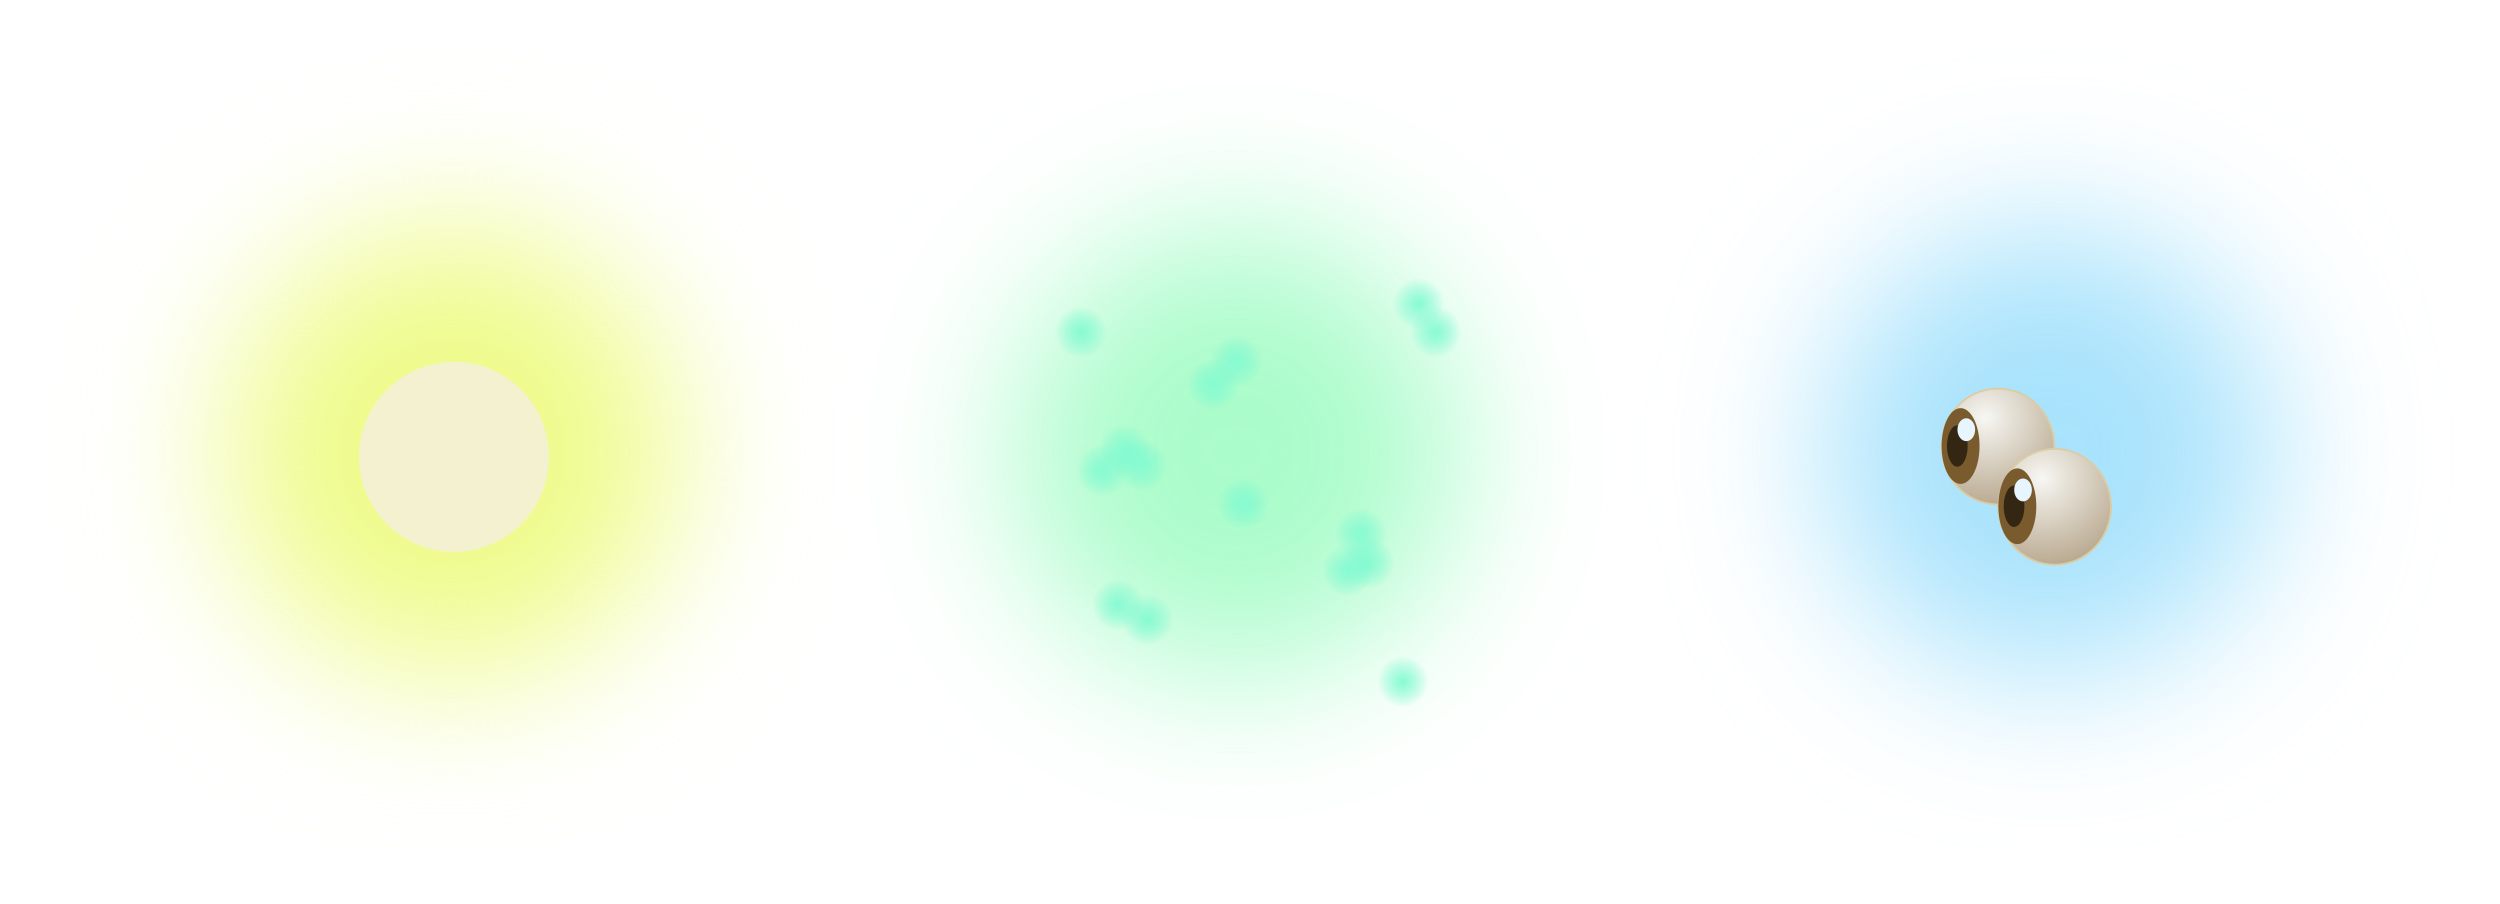
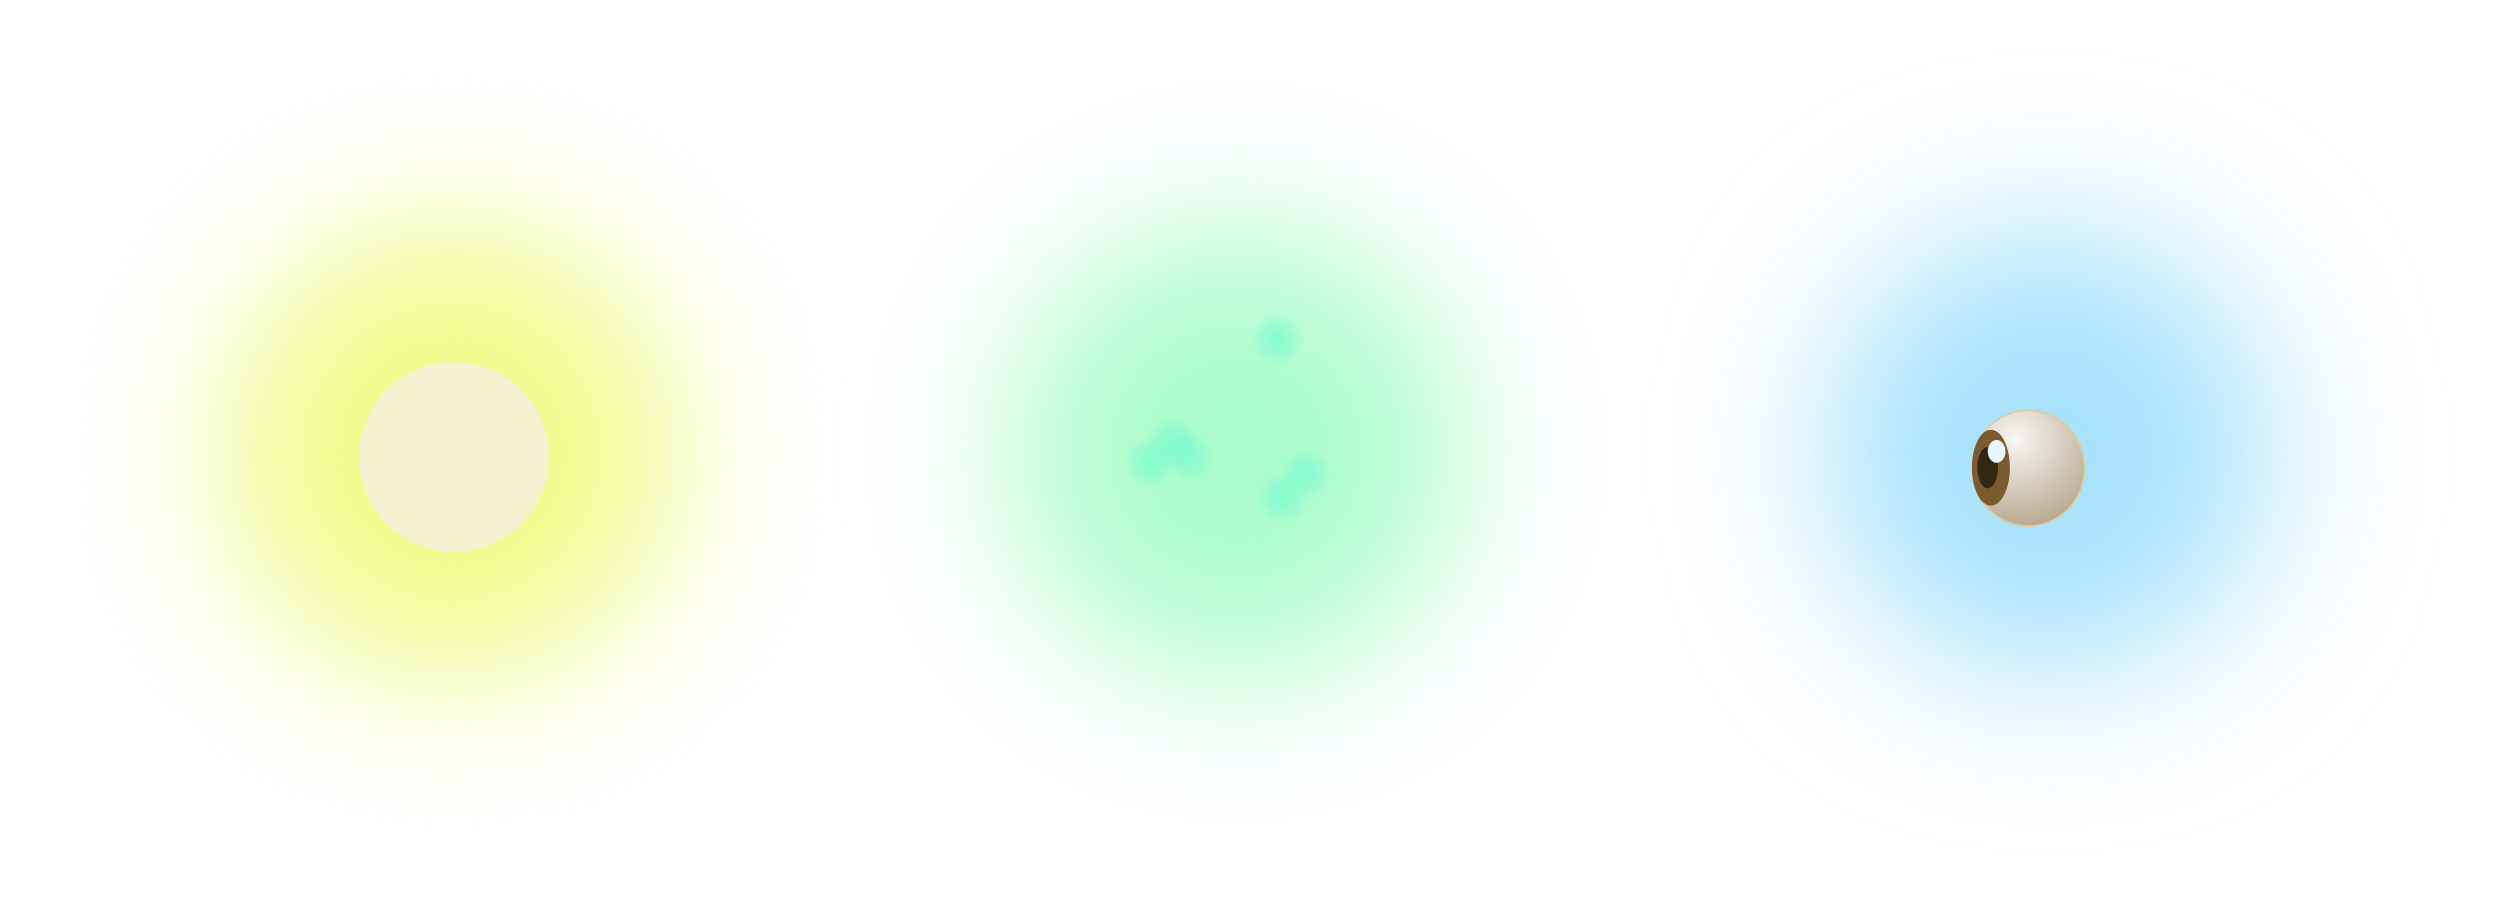
<svg xmlns="http://www.w3.org/2000/svg" xmlns:xlink="http://www.w3.org/1999/xlink" width="56.878mm" height="20.551mm" viewBox="0 0 56.878 20.551" version="1.1" id="svg1919">
  <defs id="defs1916">
    <linearGradient id="linearGradient6531">
      <stop style="stop-color:#f7f7f3;stop-opacity:1" offset="0" id="stop6527" />
      <stop style="stop-color:#b09d81;stop-opacity:1" offset="1" id="stop6529" />
    </linearGradient>
    <linearGradient id="linearGradient6184">
      <stop style="stop-color:#88fbd2;stop-opacity:1" offset="0" id="stop6180" />
      <stop style="stop-color:#6ef8ce;stop-opacity:0;" offset="1" id="stop6182" />
    </linearGradient>
    <linearGradient id="linearGradient11644">
      <stop style="stop-color:#ffffff;stop-opacity:1" offset="0" id="stop11640" />
      <stop style="stop-color:#d5cbbc;stop-opacity:1" offset="1" id="stop11642" />
    </linearGradient>
    <linearGradient id="linearGradient8971">
      <stop style="stop-color:#35813b;stop-opacity:1" offset="0" id="stop8967" />
      <stop style="stop-color:#1b441b;stop-opacity:1" offset="1" id="stop8969" />
    </linearGradient>
    <marker style="overflow:visible" id="Arrow1Mend" refX="0" refY="0" orient="auto">
      <path transform="matrix(-0.4,0,0,-0.4,-4,0)" style="fill:context-stroke;fill-rule:evenodd;stroke:context-stroke;stroke-width:1pt" d="M 0,0 5,-5 -12.5,0 5,5 Z" id="path6926" />
    </marker>
    <linearGradient id="linearGradient6579">
      <stop style="stop-color:#6ecaf8;stop-opacity:1;" offset="0" id="stop6575" />
      <stop style="stop-color:#6ecaf8;stop-opacity:0;" offset="1" id="stop6577" />
    </linearGradient>
    <filter style="color-interpolation-filters:sRGB" id="filter6571" x="-0.404" y="-0.404" width="1.809" height="1.809">
      <feGaussianBlur stdDeviation="1.728" id="feGaussianBlur6573" />
    </filter>
    <linearGradient xlink:href="#linearGradient6579" id="linearGradient6581" x1="93.383" y1="100.019" x2="93.383" y2="63.141" gradientUnits="userSpaceOnUse" />
    <radialGradient xlink:href="#linearGradient6579" id="radialGradient8110" cx="105.24" cy="79.818" fx="105.24" fy="79.818" r="0.976" gradientUnits="userSpaceOnUse" gradientTransform="matrix(0.6030273,0,0,0.6030273,38.56063,28.7973)" />
    <radialGradient xlink:href="#linearGradient6579" id="radialGradient8213" gradientUnits="userSpaceOnUse" gradientTransform="matrix(0.6030273,0,0,0.6030273,38.05608,29.25981)" cx="105.24" cy="79.818" fx="105.24" fy="79.818" r="0.976" />
    <radialGradient xlink:href="#linearGradient6579" id="radialGradient8217" gradientUnits="userSpaceOnUse" gradientTransform="matrix(0.6030273,0,0,0.6030273,38.93904,29.13367)" cx="105.24" cy="79.818" fx="105.24" fy="79.818" r="0.976" />
    <radialGradient xlink:href="#linearGradient6579" id="radialGradient8225" gradientUnits="userSpaceOnUse" gradientTransform="matrix(0.6030273,0,0,0.6030273,41.26883,30.01663)" cx="105.24" cy="79.818" fx="105.24" fy="79.818" r="0.976" />
    <linearGradient xlink:href="#linearGradient8971" id="linearGradient8946" gradientUnits="userSpaceOnUse" x1="93.383" y1="100.019" x2="93.383" y2="63.141" gradientTransform="matrix(1,0,0,0.1157899,0,-121.0366)" />
    <filter style="color-interpolation-filters:sRGB" id="filter10713" x="-0.749" y="-0.23" width="2.498" height="1.46">
      <feGaussianBlur stdDeviation="0.674" id="feGaussianBlur10715" />
    </filter>
    <radialGradient xlink:href="#linearGradient6579" id="radialGradient11516" gradientUnits="userSpaceOnUse" gradientTransform="matrix(0.6030273,0,0,0.6030273,40.57859,27.30498)" cx="105.24" cy="79.818" fx="105.24" fy="79.818" r="0.976" />
    <radialGradient xlink:href="#linearGradient6579" id="radialGradient11520" gradientUnits="userSpaceOnUse" gradientTransform="matrix(0.6030273,0,0,0.6030273,41.10776,26.77581)" cx="105.24" cy="79.818" fx="105.24" fy="79.818" r="0.976" />
    <radialGradient xlink:href="#linearGradient11644" id="radialGradient11648" cx="107.048" cy="-101.914" fx="107.048" fy="-101.914" r="3.029" gradientTransform="matrix(1.425518,-0.5377639,0.7487234,1.984734,30.75449,157.9487)" gradientUnits="userSpaceOnUse" />
    <linearGradient xlink:href="#linearGradient6579" id="linearGradient13010" gradientUnits="userSpaceOnUse" x1="93.383" y1="100.019" x2="93.383" y2="63.141" gradientTransform="translate(0,64.4256)" />
-     <radialGradient xlink:href="#linearGradient6184" id="radialGradient13384" gradientUnits="userSpaceOnUse" gradientTransform="matrix(0.6030273,0,0,0.6030273,-29.76019,46.44462)" cx="105.24" cy="79.818" fx="105.24" fy="79.818" r="0.976" />
-     <radialGradient xlink:href="#linearGradient6184" id="radialGradient13386" gradientUnits="userSpaceOnUse" gradientTransform="matrix(0.6030273,0,0,0.6030273,-30.28936,46.97379)" cx="105.24" cy="79.818" fx="105.24" fy="79.818" r="0.976" />
+     <radialGradient xlink:href="#linearGradient6184" id="radialGradient13384" gradientUnits="userSpaceOnUse" gradientTransform="matrix(0.6030273,0,0,0.6030273,-42.2831,22.18765)" cx="105.24" cy="79.818" fx="105.24" fy="79.818" r="0.976" />
+     <radialGradient xlink:href="#linearGradient6184" id="radialGradient13386" gradientUnits="userSpaceOnUse" gradientTransform="matrix(0.6030273,0,0,0.6030273,-42.81226,22.71682)" cx="105.24" cy="79.818" fx="105.24" fy="79.818" r="0.976" />
    <radialGradient xlink:href="#linearGradient6531" id="radialGradient13388" gradientUnits="userSpaceOnUse" gradientTransform="matrix(1.474861,-0.2285547,0.2461109,1.407734,-81.54775,71.25076)" cx="106.882" cy="-101.166" fx="106.882" fy="-101.166" r="3.029" />
-     <radialGradient xlink:href="#linearGradient6184" id="radialGradient13392" gradientUnits="userSpaceOnUse" gradientTransform="matrix(0.6030273,0,0,0.6030273,-29.59912,49.68544)" cx="105.24" cy="79.818" fx="105.24" fy="79.818" r="0.976" />
-     <radialGradient xlink:href="#linearGradient6184" id="radialGradient13394" gradientUnits="userSpaceOnUse" gradientTransform="matrix(0.6030273,0,0,0.6030273,-31.92891,48.80248)" cx="105.24" cy="79.818" fx="105.24" fy="79.818" r="0.976" />
-     <radialGradient xlink:href="#linearGradient6184" id="radialGradient13396" gradientUnits="userSpaceOnUse" gradientTransform="matrix(0.6030273,0,0,0.6030273,-32.81187,48.92862)" cx="105.24" cy="79.818" fx="105.24" fy="79.818" r="0.976" />
-     <radialGradient xlink:href="#linearGradient6184" id="radialGradient13398" gradientUnits="userSpaceOnUse" gradientTransform="matrix(0.6030273,0,0,0.6030273,-32.30732,48.46611)" cx="105.24" cy="79.818" fx="105.24" fy="79.818" r="0.976" />
-     <radialGradient xlink:href="#linearGradient6184" id="radialGradient1633" gradientUnits="userSpaceOnUse" gradientTransform="matrix(0.6030273,0,0,0.6030273,7.805247,-126.2409)" cx="105.24" cy="79.818" fx="105.24" fy="79.818" r="0.976" />
-     <radialGradient xlink:href="#linearGradient6184" id="radialGradient1635" gradientUnits="userSpaceOnUse" gradientTransform="matrix(0.6030273,0,0,0.6030273,6.922284,-126.1148)" cx="105.24" cy="79.818" fx="105.24" fy="79.818" r="0.976" />
-     <radialGradient xlink:href="#linearGradient6184" id="radialGradient1637" gradientUnits="userSpaceOnUse" gradientTransform="matrix(0.6030273,0,0,0.6030273,7.426834,-126.5773)" cx="105.24" cy="79.818" fx="105.24" fy="79.818" r="0.976" />
-     <radialGradient xlink:href="#linearGradient6184" id="radialGradient1643" gradientUnits="userSpaceOnUse" gradientTransform="matrix(0.6030273,0,0,0.6030273,-144.8067,11.14647)" cx="105.24" cy="79.818" fx="105.24" fy="79.818" r="0.976" />
-     <radialGradient xlink:href="#linearGradient6184" id="radialGradient1645" gradientUnits="userSpaceOnUse" gradientTransform="matrix(0.6030273,0,0,0.6030273,-145.3359,11.67563)" cx="105.24" cy="79.818" fx="105.24" fy="79.818" r="0.976" />
-     <radialGradient xlink:href="#linearGradient6184" id="radialGradient1653" gradientUnits="userSpaceOnUse" gradientTransform="matrix(0.6030273,0,0,0.6030273,-25.97343,53.72947)" cx="105.24" cy="79.818" fx="105.24" fy="79.818" r="0.976" />
-     <radialGradient xlink:href="#linearGradient6184" id="radialGradient1659" gradientUnits="userSpaceOnUse" gradientTransform="matrix(0.6030273,0,0,0.6030273,41.86054,-47.21664)" cx="105.24" cy="79.818" fx="105.24" fy="79.818" r="0.976" />
-     <radialGradient xlink:href="#linearGradient6184" id="radialGradient1661" gradientUnits="userSpaceOnUse" gradientTransform="matrix(0.6030273,0,0,0.6030273,41.33138,-46.68747)" cx="105.24" cy="79.818" fx="105.24" fy="79.818" r="0.976" />
-     <radialGradient xlink:href="#linearGradient6184" id="radialGradient6186" cx="30.168" cy="93.913" fx="30.168" fy="93.913" r="0.589" gradientUnits="userSpaceOnUse" />
+     <radialGradient xlink:href="#linearGradient6184" id="radialGradient13392" gradientUnits="userSpaceOnUse" gradientTransform="matrix(0.6030273,0,0,0.6030273,-42.12203,25.42847)" cx="105.24" cy="79.818" fx="105.24" fy="79.818" r="0.976" />
+     <radialGradient xlink:href="#linearGradient6184" id="radialGradient13394" gradientUnits="userSpaceOnUse" gradientTransform="matrix(0.6030273,0,0,0.6030273,-44.45182,24.5455)" cx="105.24" cy="79.818" fx="105.24" fy="79.818" r="0.976" />
+     <radialGradient xlink:href="#linearGradient6184" id="radialGradient13396" gradientUnits="userSpaceOnUse" gradientTransform="matrix(0.6030273,0,0,0.6030273,-45.33478,24.67164)" cx="105.24" cy="79.818" fx="105.24" fy="79.818" r="0.976" />
+     <radialGradient xlink:href="#linearGradient6184" id="radialGradient13398" gradientUnits="userSpaceOnUse" gradientTransform="matrix(0.6030273,0,0,0.6030273,-44.83023,24.20914)" cx="105.24" cy="79.818" fx="105.24" fy="79.818" r="0.976" />
+     <radialGradient xlink:href="#linearGradient6184" id="radialGradient1633" gradientUnits="userSpaceOnUse" gradientTransform="matrix(0.6030273,0,0,0.6030273,-7.896497,-103.9098)" cx="105.24" cy="79.818" fx="105.24" fy="79.818" r="0.976" />
+     <radialGradient xlink:href="#linearGradient6184" id="radialGradient1635" gradientUnits="userSpaceOnUse" gradientTransform="matrix(0.6030273,0,0,0.6030273,-8.77946,-103.7836)" cx="105.24" cy="79.818" fx="105.24" fy="79.818" r="0.976" />
+     <radialGradient xlink:href="#linearGradient6184" id="radialGradient1637" gradientUnits="userSpaceOnUse" gradientTransform="matrix(0.6030273,0,0,0.6030273,-8.27491,-104.2461)" cx="105.24" cy="79.818" fx="105.24" fy="79.818" r="0.976" />
+     <radialGradient xlink:href="#linearGradient6184" id="radialGradient1643" gradientUnits="userSpaceOnUse" gradientTransform="matrix(0.6030273,0,0,0.6030273,-124.2983,-6.871051)" cx="105.24" cy="79.818" fx="105.24" fy="79.818" r="0.976" />
+     <radialGradient xlink:href="#linearGradient6184" id="radialGradient1645" gradientUnits="userSpaceOnUse" gradientTransform="matrix(0.6030273,0,0,0.6030273,-124.8275,-6.341884)" cx="105.24" cy="79.818" fx="105.24" fy="79.818" r="0.976" />
+     <radialGradient xlink:href="#linearGradient6184" id="radialGradient1653" gradientUnits="userSpaceOnUse" gradientTransform="matrix(0.6030273,0,0,0.6030273,-38.49634,29.4725)" cx="105.24" cy="79.818" fx="105.24" fy="79.818" r="0.976" />
+     <radialGradient xlink:href="#linearGradient6184" id="radialGradient1659" gradientUnits="userSpaceOnUse" gradientTransform="matrix(0.6030273,0,0,0.6030273,14.92084,-42.80342)" cx="105.24" cy="79.818" fx="105.24" fy="79.818" r="0.976" />
+     <radialGradient xlink:href="#linearGradient6184" id="radialGradient1661" gradientUnits="userSpaceOnUse" gradientTransform="matrix(0.6030273,0,0,0.6030273,14.39167,-42.27425)" cx="105.24" cy="79.818" fx="105.24" fy="79.818" r="0.976" />
+     <radialGradient xlink:href="#linearGradient6184" id="radialGradient6186" cx="30.168" cy="93.913" fx="30.168" fy="93.913" r="0.589" gradientUnits="userSpaceOnUse" gradientTransform="translate(-12.52291,-24.25697)" />
    <radialGradient xlink:href="#linearGradient6531" id="radialGradient6872" gradientUnits="userSpaceOnUse" gradientTransform="matrix(1.474861,-0.2285547,0.2461109,1.407734,-81.54775,71.25076)" cx="106.882" cy="-101.166" fx="106.882" fy="-101.166" r="3.029" />
-     <radialGradient xlink:href="#linearGradient6531" id="radialGradient6884" gradientUnits="userSpaceOnUse" gradientTransform="matrix(1.474861,-0.2285547,0.2461109,1.407734,-81.54775,71.25076)" cx="106.882" cy="-101.166" fx="106.882" fy="-101.166" r="3.029" />
+     <radialGradient xlink:href="#linearGradient6184" id="radialGradient7773" gradientUnits="userSpaceOnUse" gradientTransform="matrix(0.6030273,0,0,0.6030273,-42.81226,22.71682)" cx="105.24" cy="79.818" fx="105.24" fy="79.818" r="0.976" />
+     <radialGradient xlink:href="#linearGradient6184" id="radialGradient7775" gradientUnits="userSpaceOnUse" gradientTransform="matrix(0.6030273,0,0,0.6030273,-42.2831,22.18765)" cx="105.24" cy="79.818" fx="105.24" fy="79.818" r="0.976" />
+     <radialGradient xlink:href="#linearGradient6184" id="radialGradient7779" gradientUnits="userSpaceOnUse" gradientTransform="matrix(0.6030273,0,0,0.6030273,-28.833,45.93963)" cx="105.24" cy="79.818" fx="105.24" fy="79.818" r="0.976" />
  </defs>
  <g id="layer1" transform="translate(-5.571202,-86.3522)">
    <circle style="opacity:0.734;mix-blend-mode:normal;fill:#88d8fb;fill-opacity:1;stroke:none;stroke-width:0.5;filter:url(#filter6571)" id="circle3615" cx="52.173" cy="96.628" r="5.127" />
    <circle style="opacity:0.705;mix-blend-mode:normal;fill:#88fbb5;fill-opacity:1;stroke:none;stroke-width:0.5;filter:url(#filter6571)" id="circle2165" cx="33.696" cy="96.628" r="5.127" />
    <rect style="opacity:0.499;fill:url(#linearGradient6581);fill-opacity:1;stroke:none;stroke-width:0.558;stroke-opacity:1" id="rect3906" width="33.92" height="52.202" x="77.212" y="61.691" />
    <circle style="fill:#e8dec4;fill-opacity:1;stroke:#dbcca3;stroke-width:0.5;stroke-opacity:1" id="circle4144" cx="137.653" cy="98.211" r="15.382" />
    <path style="fill:#fcfaf7;fill-opacity:1;stroke:#dbcca3;stroke-width:0.5;stroke-opacity:1" id="circle4437" d="m 123.905,105.111 a 15.382,15.382 0 0 1 0.477,-14.677 l 13.272,7.777 z" />
    <ellipse style="fill:#795b2e;fill-opacity:1;stroke:none;stroke-width:1.036;stroke-opacity:1" id="path5293" cx="124.914" cy="97.916" rx="2.65" ry="5.966" />
    <ellipse style="fill:#332613;fill-opacity:1;stroke:none;stroke-width:0.565;stroke-opacity:1" id="ellipse5411" cx="124.457" cy="97.916" rx="1.445" ry="3.254" />
    <ellipse style="fill:#e7f6fe;fill-opacity:1;stroke:none;stroke-width:0.389;stroke-opacity:1" id="ellipse7188" cx="125.712" cy="95.348" rx="1.236" ry="1.802" />
    <circle style="mix-blend-mode:normal;fill:#fcd9ae;fill-opacity:1;stroke:none;stroke-width:0.5;filter:url(#filter6571)" id="path6357" cx="83.726" cy="77.663" r="5.127" />
    <g id="path6783">
      <path style="color:#000000;fill:#59a1c9;-inkscape-stroke:none" d="m 89.455,78.312 v 0.234 h 8.867 V 78.312 Z" id="path10902" />
      <g id="g10890">
        <g id="path10892">
          <path style="color:#000000;fill:#59a1c9;fill-rule:evenodd;stroke-width:0.094pt;-inkscape-stroke:none" d="m 97.387,78.429 -0.468,0.468 1.638,-0.468 -1.638,-0.468 z" id="path10896" />
          <path style="color:#000000;fill:#59a1c9;fill-rule:evenodd;-inkscape-stroke:none" d="m 96.705,77.834 0.596,0.596 -0.596,0.594 2.08,-0.594 z m 0.43,0.254 1.195,0.342 -1.195,0.34 0.342,-0.34 -0.045,-0.045 z" id="path10898" />
        </g>
      </g>
    </g>
    <g id="path7265">
      <path style="color:#000000;fill:#59c96d;-inkscape-stroke:none" d="m 89.455,77.072 v 0.234 h 9.766 v -0.234 z" id="path10920" />
      <g id="g10908">
        <g id="path10910">
          <path style="color:#000000;fill:#59c96d;fill-rule:evenodd;stroke-width:0.094pt;-inkscape-stroke:none" d="m 98.284,77.19 -0.468,0.468 1.638,-0.468 -1.638,-0.468 z" id="path10914" />
          <path style="color:#000000;fill:#59c96d;fill-rule:evenodd;-inkscape-stroke:none" d="m 97.602,76.596 0.594,0.594 -0.594,0.594 2.08,-0.594 z m 0.43,0.252 1.195,0.342 -1.195,0.342 0.342,-0.342 -0.045,-0.045 z" id="path10916" />
        </g>
      </g>
    </g>
    <g id="path7267">
      <path style="color:#000000;fill:#c96259;-inkscape-stroke:none" d="m 89.455,75.816 v 0.232 h 7.293 v -0.232 z" id="path10938" />
      <g id="g10926">
        <g id="path10928">
          <path style="color:#000000;fill:#c96259;fill-rule:evenodd;stroke-width:0.094pt;-inkscape-stroke:none" d="m 95.812,75.933 -0.468,0.468 1.638,-0.468 -1.638,-0.468 z" id="path10932" />
          <path style="color:#000000;fill:#c96259;fill-rule:evenodd;-inkscape-stroke:none" d="m 95.131,75.338 0.594,0.596 -0.594,0.594 2.078,-0.594 z m 0.428,0.254 1.197,0.342 -1.195,0.34 0.34,-0.34 -0.045,-0.045 z" id="path10934" />
        </g>
      </g>
    </g>
    <g id="path7542">
      <path style="color:#000000;fill:#b859c9;-inkscape-stroke:none" d="m 89.455,79.561 v 0.234 h 6.377 v -0.234 z" id="path10956" />
      <g id="g10944">
        <g id="path10946">
          <path style="color:#000000;fill:#b859c9;fill-rule:evenodd;stroke-width:0.094pt;-inkscape-stroke:none" d="m 94.896,79.677 -0.468,0.468 1.638,-0.468 -1.638,-0.468 z" id="path10950" />
          <path style="color:#000000;fill:#b859c9;fill-rule:evenodd;-inkscape-stroke:none" d="m 94.215,79.084 0.594,0.594 -0.594,0.594 2.078,-0.594 z m 0.43,0.252 1.195,0.34 -1.195,0.342 0.34,-0.34 -0.043,-0.045 z" id="path10952" />
        </g>
      </g>
    </g>
    <circle style="fill:url(#radialGradient8110);fill-opacity:1;stroke:none;stroke-width:0.16;stroke-miterlimit:4;stroke-dasharray:none;stroke-opacity:1" id="path7996" cx="102.023" cy="76.93" r="0.589" />
    <circle style="fill:url(#radialGradient8213);fill-opacity:1;stroke:none;stroke-width:0.16;stroke-miterlimit:4;stroke-dasharray:none;stroke-opacity:1" id="circle8211" cx="101.518" cy="77.392" r="0.589" />
    <circle style="fill:url(#radialGradient8217);fill-opacity:1;stroke:none;stroke-width:0.16;stroke-miterlimit:4;stroke-dasharray:none;stroke-opacity:1" id="circle8215" cx="102.401" cy="77.266" r="0.589" />
    <circle style="fill:url(#radialGradient8225);fill-opacity:1;stroke:none;stroke-width:0.16;stroke-miterlimit:4;stroke-dasharray:none;stroke-opacity:1" id="circle8223" cx="104.731" cy="78.149" r="0.589" />
    <circle style="opacity:1;fill:#f4f1d0;fill-opacity:1;stroke:none;stroke-width:0.265;stroke-miterlimit:4;stroke-dasharray:none;stroke-opacity:1" id="path8259" cx="83.781" cy="77.783" r="2.161" />
    <g id="g8762" transform="rotate(90,97.59217,87.7693)">
      <g id="path8750">
        <path style="color:#000000;fill:#59a1c9;-inkscape-stroke:none" d="M 90.123,83.078 V 83.312 h 8.326 v -0.234 z" id="path10974" />
        <g id="g10962">
          <g id="path10964">
            <path style="color:#000000;fill:#59a1c9;fill-rule:evenodd;stroke-width:0.094pt;-inkscape-stroke:none" d="m 97.514,83.195 -0.468,0.468 1.638,-0.468 -1.638,-0.468 z" id="path10968" />
            <path style="color:#000000;fill:#59a1c9;fill-rule:evenodd;-inkscape-stroke:none" d="m 96.832,82.602 0.592,0.594 -0.592,0.594 2.078,-0.594 z m 0.428,0.252 1.195,0.342 -1.195,0.342 0.342,-0.342 -0.043,-0.045 z" id="path10970" />
          </g>
        </g>
      </g>
      <g id="path8752">
        <path style="color:#000000;fill:#59c96d;-inkscape-stroke:none" d="m 90.123,81.838 v 0.234 h 5.18 v -0.234 z" id="path10992" />
        <g id="g10980">
          <g id="path10982">
            <path style="color:#000000;fill:#59c96d;fill-rule:evenodd;stroke-width:0.094pt;-inkscape-stroke:none" d="m 94.368,81.956 -0.468,0.468 1.638,-0.468 -1.638,-0.468 z" id="path10986" />
            <path style="color:#000000;fill:#59c96d;fill-rule:evenodd;-inkscape-stroke:none" d="m 93.686,81.361 0.594,0.594 -0.594,0.594 2.078,-0.594 z m 0.428,0.252 1.197,0.342 -1.197,0.342 0.342,-0.342 -0.043,-0.043 z" id="path10988" />
          </g>
        </g>
      </g>
      <g id="path8754">
        <path style="color:#000000;fill:#c96259;-inkscape-stroke:none" d="m 90.123,80.582 v 0.234 h 3.893 v -0.234 z" id="path11010" />
        <g id="g10998">
          <g id="path11000">
            <path style="color:#000000;fill:#c96259;fill-rule:evenodd;stroke-width:0.094pt;-inkscape-stroke:none" d="m 93.079,80.699 -0.468,0.468 1.638,-0.468 -1.638,-0.468 z" id="path11004" />
            <path style="color:#000000;fill:#c96259;fill-rule:evenodd;-inkscape-stroke:none" d="m 92.396,80.105 0.594,0.594 -0.594,0.594 2.08,-0.594 z m 0.428,0.252 1.197,0.342 -1.197,0.342 0.344,-0.342 -0.045,-0.045 z" id="path11006" />
          </g>
        </g>
      </g>
      <g id="path8756">
        <path style="color:#000000;fill:#b859c9;-inkscape-stroke:none" d="m 90.123,84.326 v 0.234 h 10.125 v -0.234 z" id="path11028" />
        <g id="g11016">
          <g id="path11018">
            <path style="color:#000000;fill:#b859c9;fill-rule:evenodd;stroke-width:0.094pt;-inkscape-stroke:none" d="m 99.312,84.443 -0.468,0.468 1.638,-0.468 -1.638,-0.468 z" id="path11022" />
            <path style="color:#000000;fill:#b859c9;fill-rule:evenodd;-inkscape-stroke:none" d="m 98.629,83.85 0.594,0.594 -0.594,0.594 2.08,-0.594 z m 0.43,0.252 1.195,0.342 -1.195,0.342 0.342,-0.342 -0.045,-0.045 z" id="path11024" />
          </g>
        </g>
      </g>
    </g>
    <rect style="fill:url(#linearGradient8946);fill-opacity:1;stroke:none;stroke-width:0.19;stroke-opacity:1" id="rect8944" width="33.92" height="6.044" x="77.212" y="-113.893" transform="scale(1,-1)" />
    <g id="g9482" transform="matrix(0,-1,-1,0,201.0084,192.2231)">
      <g id="path9470">
        <path style="color:#000000;fill:#59a1c9;-inkscape-stroke:none" d="m 88.676,99.172 v 0.234 h 8.867 v -0.234 z" id="path11046" />
        <g id="g11034">
          <g id="path11036">
            <path style="color:#000000;fill:#59a1c9;fill-rule:evenodd;stroke-width:0.094pt;-inkscape-stroke:none" d="m 96.608,99.289 -0.468,0.468 1.638,-0.468 -1.638,-0.468 z" id="path11040" />
            <path style="color:#000000;fill:#59a1c9;fill-rule:evenodd;-inkscape-stroke:none" d="m 95.926,98.695 0.594,0.594 -0.594,0.594 2.078,-0.594 z m 0.428,0.252 1.195,0.342 -1.195,0.342 0.342,-0.342 -0.043,-0.045 z" id="path11042" />
          </g>
        </g>
      </g>
      <g id="path9472">
        <path style="color:#000000;fill:#59c96d;-inkscape-stroke:none" d="m 88.676,97.934 v 0.232 h 9.766 v -0.232 z" id="path11064" />
        <g id="g11052">
          <g id="path11054">
            <path style="color:#000000;fill:#59c96d;fill-rule:evenodd;stroke-width:0.094pt;-inkscape-stroke:none" d="m 97.505,98.05 -0.468,0.468 1.638,-0.468 -1.638,-0.468 z" id="path11058" />
            <path style="color:#000000;fill:#59c96d;fill-rule:evenodd;-inkscape-stroke:none" d="m 96.822,97.455 0.596,0.596 -0.596,0.594 2.08,-0.596 z m 0.43,0.254 1.197,0.342 -1.197,0.34 0.342,-0.342 -0.045,-0.043 z" id="path11060" />
          </g>
        </g>
      </g>
      <g id="path9474">
        <path style="color:#000000;fill:#c96259;-inkscape-stroke:none" d="m 88.676,96.676 v 0.234 h 7.293 v -0.234 z" id="path11082" />
        <g id="g11070">
          <g id="path11072">
            <path style="color:#000000;fill:#c96259;fill-rule:evenodd;stroke-width:0.094pt;-inkscape-stroke:none" d="m 95.033,96.793 -0.468,0.468 1.638,-0.468 -1.638,-0.468 z" id="path11076" />
            <path style="color:#000000;fill:#c96259;fill-rule:evenodd;-inkscape-stroke:none" d="m 94.352,96.199 0.592,0.594 -0.592,0.594 2.078,-0.594 z m 0.428,0.252 1.195,0.342 -1.195,0.342 0.342,-0.342 -0.045,-0.045 z" id="path11078" />
          </g>
        </g>
      </g>
      <g id="path9476">
        <path style="color:#000000;fill:#b859c9;-inkscape-stroke:none" d="m 88.676,100.42 v 0.234 h 6.377 v -0.234 z" id="path11100" />
        <g id="g11088">
          <g id="path11090">
            <path style="color:#000000;fill:#b859c9;fill-rule:evenodd;stroke-width:0.094pt;-inkscape-stroke:none" d="m 94.117,100.537 -0.468,0.468 1.638,-0.468 -1.638,-0.468 z" id="path11094" />
            <path style="color:#000000;fill:#b859c9;fill-rule:evenodd;-inkscape-stroke:none" d="m 93.436,99.943 0.592,0.594 -0.592,0.594 2.078,-0.594 z m 0.428,0.252 1.195,0.342 -1.195,0.342 0.342,-0.342 -0.045,-0.045 z" id="path11096" />
          </g>
        </g>
      </g>
    </g>
    <ellipse style="mix-blend-mode:normal;fill:#133014;fill-opacity:1;stroke:none;stroke-width:0.063;stroke-opacity:1;filter:url(#filter10713)" id="ellipse9974" cx="-111.781" cy="-102.334" transform="matrix(0,-0.9001925,-1.263863,0,-24.98071,10.51566)" rx="1.081" ry="3.515" />
    <ellipse style="fill:url(#radialGradient11648);fill-opacity:1;stroke:#dbcca3;stroke-width:0.1;stroke-opacity:1" id="path9694" cx="107.64" cy="-102.334" transform="rotate(90)" rx="2.979" ry="3.152" />
    <ellipse style="fill:#795b2e;fill-opacity:1;stroke:none;stroke-width:0.392;stroke-opacity:1" id="ellipse9696" cx="105.845" cy="-102.396" rx="1.003" ry="2.258" transform="rotate(90)" />
    <ellipse style="fill:#332613;fill-opacity:1;stroke:none;stroke-width:0.214;stroke-opacity:1" id="ellipse9698" cx="105.672" cy="-102.396" rx="0.547" ry="1.232" transform="rotate(90)" />
    <ellipse style="fill:#e7f6fe;fill-opacity:1;stroke:none;stroke-width:0.147;stroke-opacity:1" id="ellipse9700" cx="106.147" cy="-103.368" rx="0.468" ry="0.682" transform="rotate(90)" />
    <circle style="fill:url(#radialGradient11516);fill-opacity:1;stroke:none;stroke-width:0.16;stroke-miterlimit:4;stroke-dasharray:none;stroke-opacity:1" id="circle11514" cx="104.041" cy="75.437" r="0.589" />
    <circle style="fill:url(#radialGradient11520);fill-opacity:1;stroke:none;stroke-width:0.16;stroke-miterlimit:4;stroke-dasharray:none;stroke-opacity:1" id="circle11518" cx="104.57" cy="74.908" r="0.589" />
    <rect style="fill:url(#linearGradient13010);fill-opacity:1;stroke:none;stroke-width:0.558;stroke-opacity:1" id="rect13008" width="33.92" height="52.202" x="77.212" y="126.117" />
    <circle style="mix-blend-mode:normal;fill:#eefb88;fill-opacity:1;stroke:none;stroke-width:0.5;filter:url(#filter6571)" id="circle13208" cx="15.847" cy="96.628" r="5.127" />
-     <circle style="fill:url(#radialGradient13398);fill-opacity:1.0;stroke:none;stroke-width:0.16;stroke-miterlimit:4;stroke-dasharray:none;stroke-opacity:1" id="circle13258" cx="31.155" cy="96.598" r="0.589" />
-     <circle style="fill:url(#radialGradient13396);fill-opacity:1.0;stroke:none;stroke-width:0.16;stroke-miterlimit:4;stroke-dasharray:none;stroke-opacity:1" id="circle13260" cx="30.651" cy="97.061" r="0.589" />
-     <circle style="fill:url(#radialGradient13394);fill-opacity:1.0;stroke:none;stroke-width:0.16;stroke-miterlimit:4;stroke-dasharray:none;stroke-opacity:1" id="circle13262" cx="31.534" cy="96.935" r="0.589" />
-     <circle style="fill:url(#radialGradient13392);fill-opacity:1.0;stroke:none;stroke-width:0.16;stroke-miterlimit:4;stroke-dasharray:none;stroke-opacity:1" id="circle13264" cx="33.863" cy="97.818" r="0.589" />
    <circle style="opacity:1;fill:#f4f1d0;fill-opacity:1;stroke:none;stroke-width:0.265;stroke-miterlimit:4;stroke-dasharray:none;stroke-opacity:1" id="circle13266" cx="15.901" cy="96.748" r="2.161" />
    <g id="g13316" transform="rotate(90,69.28396,49.351)">
      <g id="g13278">
        <path style="color:#000000;fill:#59a1c9;-inkscape-stroke:none" d="M 90.123,83.078 V 83.312 h 8.326 v -0.234 z" id="path13268" />
        <g id="g13276">
          <g id="g13274">
            <path style="color:#000000;fill:#59a1c9;fill-rule:evenodd;stroke-width:0.094pt;-inkscape-stroke:none" d="m 97.514,83.195 -0.468,0.468 1.638,-0.468 -1.638,-0.468 z" id="path13270" />
            <path style="color:#000000;fill:#59a1c9;fill-rule:evenodd;-inkscape-stroke:none" d="m 96.832,82.602 0.592,0.594 -0.592,0.594 2.078,-0.594 z m 0.428,0.252 1.195,0.342 -1.195,0.342 0.342,-0.342 -0.043,-0.045 z" id="path13272" />
          </g>
        </g>
      </g>
      <g id="g13290">
        <path style="color:#000000;fill:#59c96d;-inkscape-stroke:none" d="m 90.123,81.838 v 0.234 h 5.18 v -0.234 z" id="path13280" />
        <g id="g13288">
          <g id="g13286">
            <path style="color:#000000;fill:#59c96d;fill-rule:evenodd;stroke-width:0.094pt;-inkscape-stroke:none" d="m 94.368,81.956 -0.468,0.468 1.638,-0.468 -1.638,-0.468 z" id="path13282" />
            <path style="color:#000000;fill:#59c96d;fill-rule:evenodd;-inkscape-stroke:none" d="m 93.686,81.361 0.594,0.594 -0.594,0.594 2.078,-0.594 z m 0.428,0.252 1.197,0.342 -1.197,0.342 0.342,-0.342 -0.043,-0.043 z" id="path13284" />
          </g>
        </g>
      </g>
      <g id="g13302">
        <path style="color:#000000;fill:#c96259;-inkscape-stroke:none" d="m 90.123,80.582 v 0.234 h 3.893 v -0.234 z" id="path13292" />
        <g id="g13300">
          <g id="g13298">
            <path style="color:#000000;fill:#c96259;fill-rule:evenodd;stroke-width:0.094pt;-inkscape-stroke:none" d="m 93.079,80.699 -0.468,0.468 1.638,-0.468 -1.638,-0.468 z" id="path13294" />
            <path style="color:#000000;fill:#c96259;fill-rule:evenodd;-inkscape-stroke:none" d="m 92.396,80.105 0.594,0.594 -0.594,0.594 2.08,-0.594 z m 0.428,0.252 1.197,0.342 -1.197,0.342 0.344,-0.342 -0.045,-0.045 z" id="path13296" />
          </g>
        </g>
      </g>
      <g id="g13314">
        <path style="color:#000000;fill:#b859c9;-inkscape-stroke:none" d="m 90.123,84.326 v 0.234 h 10.125 v -0.234 z" id="path13304" />
        <g id="g13312">
          <g id="g13310">
            <path style="color:#000000;fill:#b859c9;fill-rule:evenodd;stroke-width:0.094pt;-inkscape-stroke:none" d="m 99.312,84.443 -0.468,0.468 1.638,-0.468 -1.638,-0.468 z" id="path13306" />
            <path style="color:#000000;fill:#b859c9;fill-rule:evenodd;-inkscape-stroke:none" d="m 98.629,83.85 0.594,0.594 -0.594,0.594 2.08,-0.594 z m 0.43,0.252 1.195,0.342 -1.195,0.342 0.342,-0.342 -0.045,-0.045 z" id="path13308" />
          </g>
        </g>
      </g>
    </g>
-     <circle style="fill:url(#radialGradient13386);fill-opacity:1.0;stroke:none;stroke-width:0.16;stroke-miterlimit:4;stroke-dasharray:none;stroke-opacity:1" id="circle13380" cx="33.173" cy="95.106" r="0.589" />
-     <circle style="fill:url(#radialGradient13384);fill-opacity:1.0;stroke:none;stroke-width:0.16;stroke-miterlimit:4;stroke-dasharray:none;stroke-opacity:1" id="circle13382" cx="33.702" cy="94.577" r="0.589" />
    <g id="g1408" transform="translate(0,24.84861)">
      <g id="g13220" transform="translate(-69.467,18.96511)">
        <path style="color:#000000;fill:#59a1c9;-inkscape-stroke:none" d="m 89.455,78.312 v 0.234 h 8.867 V 78.312 Z" id="path13210" />
        <g id="g13218">
          <g id="g13216">
            <path style="color:#000000;fill:#59a1c9;fill-rule:evenodd;stroke-width:0.094pt;-inkscape-stroke:none" d="m 97.387,78.429 -0.468,0.468 1.638,-0.468 -1.638,-0.468 z" id="path13212" />
            <path style="color:#000000;fill:#59a1c9;fill-rule:evenodd;-inkscape-stroke:none" d="m 96.705,77.834 0.596,0.596 -0.596,0.594 2.08,-0.594 z m 0.43,0.254 1.195,0.342 -1.195,0.34 0.342,-0.34 -0.045,-0.045 z" id="path13214" />
          </g>
        </g>
      </g>
      <g id="g13232" transform="translate(-69.467,18.96511)">
        <path style="color:#000000;fill:#59c96d;-inkscape-stroke:none" d="m 89.455,77.072 v 0.234 h 9.766 v -0.234 z" id="path13222" />
        <g id="g13230">
          <g id="g13228">
            <path style="color:#000000;fill:#59c96d;fill-rule:evenodd;stroke-width:0.094pt;-inkscape-stroke:none" d="m 98.284,77.19 -0.468,0.468 1.638,-0.468 -1.638,-0.468 z" id="path13224" />
            <path style="color:#000000;fill:#59c96d;fill-rule:evenodd;-inkscape-stroke:none" d="m 97.602,76.596 0.594,0.594 -0.594,0.594 2.08,-0.594 z m 0.43,0.252 1.195,0.342 -1.195,0.342 0.342,-0.342 -0.045,-0.045 z" id="path13226" />
          </g>
        </g>
      </g>
      <g id="g13244" transform="translate(-69.99617,18.96511)">
        <path style="color:#000000;fill:#c96259;-inkscape-stroke:none" d="m 89.455,75.816 v 0.232 h 7.293 v -0.232 z" id="path13234" />
        <g id="g13242">
          <g id="g13240">
            <path style="color:#000000;fill:#c96259;fill-rule:evenodd;stroke-width:0.094pt;-inkscape-stroke:none" d="m 95.812,75.933 -0.468,0.468 1.638,-0.468 -1.638,-0.468 z" id="path13236" />
            <path style="color:#000000;fill:#c96259;fill-rule:evenodd;-inkscape-stroke:none" d="m 95.131,75.338 0.594,0.596 -0.594,0.594 2.078,-0.594 z m 0.428,0.254 1.197,0.342 -1.195,0.34 0.34,-0.34 -0.045,-0.045 z" id="path13238" />
          </g>
        </g>
      </g>
      <g id="g13256" transform="translate(-69.99617,18.96511)">
        <path style="color:#000000;fill:#b859c9;-inkscape-stroke:none" d="m 89.455,79.561 v 0.234 h 6.377 v -0.234 z" id="path13246" />
        <g id="g13254">
          <g id="g13252">
            <path style="color:#000000;fill:#b859c9;fill-rule:evenodd;stroke-width:0.094pt;-inkscape-stroke:none" d="m 94.896,79.677 -0.468,0.468 1.638,-0.468 -1.638,-0.468 z" id="path13248" />
            <path style="color:#000000;fill:#b859c9;fill-rule:evenodd;-inkscape-stroke:none" d="m 94.215,79.084 0.594,0.594 -0.594,0.594 2.078,-0.594 z m 0.43,0.252 1.195,0.34 -1.195,0.342 0.34,-0.34 -0.043,-0.045 z" id="path13250" />
          </g>
        </g>
      </g>
      <g id="g13330" transform="matrix(-1,0,0,1,133.7394,-1.864369)">
        <path style="color:#000000;fill:#59a1c9;-inkscape-stroke:none" d="m 88.676,99.172 v 0.234 h 8.867 v -0.234 z" id="path13320" />
        <g id="g13328">
          <g id="g13326">
            <path style="color:#000000;fill:#59a1c9;fill-rule:evenodd;stroke-width:0.094pt;-inkscape-stroke:none" d="m 96.608,99.289 -0.468,0.468 1.638,-0.468 -1.638,-0.468 z" id="path13322" />
            <path style="color:#000000;fill:#59a1c9;fill-rule:evenodd;-inkscape-stroke:none" d="m 95.926,98.695 0.594,0.594 -0.594,0.594 2.078,-0.594 z m 0.428,0.252 1.195,0.342 -1.195,0.342 0.342,-0.342 -0.043,-0.045 z" id="path13324" />
          </g>
        </g>
      </g>
      <g id="g13342" transform="matrix(-1,0,0,1,133.7394,-1.864369)">
        <path style="color:#000000;fill:#59c96d;-inkscape-stroke:none" d="m 88.676,97.934 v 0.232 h 9.766 v -0.232 z" id="path13332" />
        <g id="g13340">
          <g id="g13338">
            <path style="color:#000000;fill:#59c96d;fill-rule:evenodd;stroke-width:0.094pt;-inkscape-stroke:none" d="m 97.505,98.05 -0.468,0.468 1.638,-0.468 -1.638,-0.468 z" id="path13334" />
            <path style="color:#000000;fill:#59c96d;fill-rule:evenodd;-inkscape-stroke:none" d="m 96.822,97.455 0.596,0.596 -0.596,0.594 2.08,-0.596 z m 0.43,0.254 1.197,0.342 -1.197,0.34 0.342,-0.342 -0.045,-0.043 z" id="path13336" />
          </g>
        </g>
      </g>
      <g id="g13354" transform="matrix(-1,0,0,1,134.2685,-1.864369)">
        <path style="color:#000000;fill:#c96259;-inkscape-stroke:none" d="m 88.676,96.676 v 0.234 h 7.293 v -0.234 z" id="path13344" />
        <g id="g13352">
          <g id="g13350">
            <path style="color:#000000;fill:#c96259;fill-rule:evenodd;stroke-width:0.094pt;-inkscape-stroke:none" d="m 95.033,96.793 -0.468,0.468 1.638,-0.468 -1.638,-0.468 z" id="path13346" />
            <path style="color:#000000;fill:#c96259;fill-rule:evenodd;-inkscape-stroke:none" d="m 94.352,96.199 0.592,0.594 -0.592,0.594 2.078,-0.594 z m 0.428,0.252 1.195,0.342 -1.195,0.342 0.342,-0.342 -0.045,-0.045 z" id="path13348" />
          </g>
        </g>
      </g>
      <g id="g13366" transform="matrix(-1,0,0,1,134.2685,-1.864369)">
        <path style="color:#000000;fill:#b859c9;-inkscape-stroke:none" d="m 88.676,100.42 v 0.234 h 6.377 v -0.234 z" id="path13356" />
        <g id="g13364">
          <g id="g13362">
            <path style="color:#000000;fill:#b859c9;fill-rule:evenodd;stroke-width:0.094pt;-inkscape-stroke:none" d="m 94.117,100.537 -0.468,0.468 1.638,-0.468 -1.638,-0.468 z" id="path13358" />
            <path style="color:#000000;fill:#b859c9;fill-rule:evenodd;-inkscape-stroke:none" d="m 93.436,99.943 0.592,0.594 -0.592,0.594 2.078,-0.594 z m 0.428,0.252 1.195,0.342 -1.195,0.342 0.342,-0.342 -0.045,-0.045 z" id="path13360" />
          </g>
        </g>
      </g>
    </g>
-     <g id="g6860" transform="matrix(0.5347601,0,0,0.5347601,23.36112,44.74093)">
+     <g id="g6860" transform="matrix(0.5347601,0,0,0.5347601,24.05136,45.23396)">
      <ellipse style="fill:url(#radialGradient13388);fill-opacity:1;stroke:#dbcca3;stroke-width:0.079;stroke-opacity:1" id="ellipse13372" cx="51.736" cy="-96.81" rx="2.396" ry="2.465" transform="scale(1,-1)" />
      <ellipse style="fill:#795b2e;fill-opacity:1;stroke:none;stroke-width:0.297;stroke-opacity:1" id="ellipse13374" cx="50.145" cy="96.789" rx="0.807" ry="1.612" />
      <ellipse style="fill:#332613;fill-opacity:1;stroke:none;stroke-width:0.162;stroke-opacity:1" id="ellipse13376" cx="50.006" cy="96.789" rx="0.44" ry="0.879" />
      <ellipse style="fill:#e7f6fe;fill-opacity:1;stroke:none;stroke-width:0.111;stroke-opacity:1" id="ellipse13378" cx="50.388" cy="96.095" rx="0.376" ry="0.487" />
    </g>
-     <circle style="fill:url(#radialGradient1637);fill-opacity:1.0;stroke:none;stroke-width:0.16;stroke-miterlimit:4;stroke-dasharray:none;stroke-opacity:1" id="circle1627" cx="70.889" cy="-78.445" r="0.589" transform="rotate(117.5822)" />
-     <circle style="fill:url(#radialGradient1635);fill-opacity:1.0;stroke:none;stroke-width:0.16;stroke-miterlimit:4;stroke-dasharray:none;stroke-opacity:1" id="circle1629" cx="70.385" cy="-77.982" r="0.589" transform="rotate(117.5822)" />
-     <circle style="fill:url(#radialGradient1633);fill-opacity:1.0;stroke:none;stroke-width:0.16;stroke-miterlimit:4;stroke-dasharray:none;stroke-opacity:1" id="circle1631" cx="71.268" cy="-78.109" r="0.589" transform="rotate(117.5822)" />
-     <circle style="fill:url(#radialGradient1645);fill-opacity:1.0;stroke:none;stroke-width:0.16;stroke-miterlimit:4;stroke-dasharray:none;stroke-opacity:1" id="circle1639" cx="-81.873" cy="59.808" r="0.589" transform="rotate(-76.00475)" />
-     <circle style="fill:url(#radialGradient1643);fill-opacity:1.0;stroke:none;stroke-width:0.16;stroke-miterlimit:4;stroke-dasharray:none;stroke-opacity:1" id="circle1641" cx="-81.344" cy="59.279" r="0.589" transform="rotate(-76.00475)" />
-     <circle style="fill:url(#radialGradient6186);fill-opacity:1;stroke:none;stroke-width:0.16;stroke-miterlimit:4;stroke-dasharray:none;stroke-opacity:1" id="circle1647" cx="30.168" cy="93.913" r="0.589" />
-     <circle style="fill:url(#radialGradient1653);fill-opacity:1.0;stroke:none;stroke-width:0.16;stroke-miterlimit:4;stroke-dasharray:none;stroke-opacity:1" id="circle1651" cx="37.489" cy="101.862" r="0.589" />
-     <circle style="fill:url(#radialGradient1661);fill-opacity:1.0;stroke:none;stroke-width:0.16;stroke-miterlimit:4;stroke-dasharray:none;stroke-opacity:1" id="circle1655" cx="104.794" cy="1.445" r="0.589" transform="rotate(71.99798)" />
-     <circle style="fill:url(#radialGradient1659);fill-opacity:1.0;stroke:none;stroke-width:0.16;stroke-miterlimit:4;stroke-dasharray:none;stroke-opacity:1" id="circle1657" cx="105.323" cy="0.916" r="0.589" transform="rotate(71.99798)" />
+     <g id="g7763" transform="translate(13.60757,24.05976)">
+       <circle style="fill:url(#radialGradient13398);fill-opacity:1;stroke:none;stroke-width:0.16;stroke-miterlimit:4;stroke-dasharray:none;stroke-opacity:1" id="circle13258" cx="18.632" cy="72.341" r="0.589" />
+       <circle style="fill:url(#radialGradient13396);fill-opacity:1;stroke:none;stroke-width:0.16;stroke-miterlimit:4;stroke-dasharray:none;stroke-opacity:1" id="circle13260" cx="18.128" cy="72.804" r="0.589" />
+       <circle style="fill:url(#radialGradient13394);fill-opacity:1;stroke:none;stroke-width:0.16;stroke-miterlimit:4;stroke-dasharray:none;stroke-opacity:1" id="circle13262" cx="19.011" cy="72.678" r="0.589" />
+     </g>
+     <circle style="fill:url(#radialGradient13392);fill-opacity:1;stroke:none;stroke-width:0.16;stroke-miterlimit:4;stroke-dasharray:none;stroke-opacity:1" id="circle13264" cx="21.34" cy="73.561" r="0.589" />
+     <circle style="fill:url(#radialGradient13386);fill-opacity:1;stroke:none;stroke-width:0.16;stroke-miterlimit:4;stroke-dasharray:none;stroke-opacity:1" id="circle13380" cx="20.65" cy="70.849" r="0.589" />
+     <circle style="fill:url(#radialGradient13384);fill-opacity:1;stroke:none;stroke-width:0.16;stroke-miterlimit:4;stroke-dasharray:none;stroke-opacity:1" id="circle13382" cx="21.179" cy="70.32" r="0.589" />
+     <circle style="fill:url(#radialGradient1637);fill-opacity:1;stroke:none;stroke-width:0.16;stroke-miterlimit:4;stroke-dasharray:none;stroke-opacity:1" id="circle1627" cx="55.187" cy="-56.114" r="0.589" transform="rotate(117.5822)" />
+     <circle style="fill:url(#radialGradient1635);fill-opacity:1;stroke:none;stroke-width:0.16;stroke-miterlimit:4;stroke-dasharray:none;stroke-opacity:1" id="circle1629" cx="54.683" cy="-55.651" r="0.589" transform="rotate(117.5822)" />
+     <circle style="fill:url(#radialGradient1633);fill-opacity:1;stroke:none;stroke-width:0.16;stroke-miterlimit:4;stroke-dasharray:none;stroke-opacity:1" id="circle1631" cx="55.566" cy="-55.777" r="0.589" transform="rotate(117.5822)" />
+     <circle style="fill:url(#radialGradient1645);fill-opacity:1;stroke:none;stroke-width:0.16;stroke-miterlimit:4;stroke-dasharray:none;stroke-opacity:1" id="circle1639" cx="-61.365" cy="41.79" r="0.589" transform="rotate(-76.00475)" />
+     <circle style="fill:url(#radialGradient1643);fill-opacity:1;stroke:none;stroke-width:0.16;stroke-miterlimit:4;stroke-dasharray:none;stroke-opacity:1" id="circle1641" cx="-60.836" cy="41.261" r="0.589" transform="rotate(-76.00475)" />
+     <circle style="fill:url(#radialGradient6186);fill-opacity:1;stroke:none;stroke-width:0.16;stroke-miterlimit:4;stroke-dasharray:none;stroke-opacity:1" id="circle1647" cx="17.645" cy="69.656" r="0.589" />
+     <circle style="fill:url(#radialGradient1653);fill-opacity:1;stroke:none;stroke-width:0.16;stroke-miterlimit:4;stroke-dasharray:none;stroke-opacity:1" id="circle1651" cx="24.966" cy="77.605" r="0.589" />
+     <circle style="fill:url(#radialGradient1661);fill-opacity:1;stroke:none;stroke-width:0.16;stroke-miterlimit:4;stroke-dasharray:none;stroke-opacity:1" id="circle1655" cx="77.854" cy="5.858" r="0.589" transform="rotate(71.99798)" />
+     <circle style="fill:url(#radialGradient1659);fill-opacity:1;stroke:none;stroke-width:0.16;stroke-miterlimit:4;stroke-dasharray:none;stroke-opacity:1" id="circle1657" cx="78.383" cy="5.329" r="0.589" transform="rotate(71.99798)" />
    <g id="g6870" transform="translate(0,15.75778)">
      <ellipse style="fill:url(#radialGradient6872);fill-opacity:1;stroke:#dbcca3;stroke-width:0.079;stroke-opacity:1" id="ellipse6862" cx="51.736" cy="-96.81" rx="2.396" ry="2.465" transform="scale(1,-1)" />
      <ellipse style="fill:#795b2e;fill-opacity:1;stroke:none;stroke-width:0.297;stroke-opacity:1" id="ellipse6864" cx="50.145" cy="96.789" rx="0.807" ry="1.612" />
      <ellipse style="fill:#332613;fill-opacity:1;stroke:none;stroke-width:0.162;stroke-opacity:1" id="ellipse6866" cx="50.006" cy="96.789" rx="0.44" ry="0.879" />
      <ellipse style="fill:#e7f6fe;fill-opacity:1;stroke:none;stroke-width:0.111;stroke-opacity:1" id="ellipse6868" cx="50.388" cy="96.095" rx="0.376" ry="0.487" />
    </g>
-     <g id="g6882" transform="matrix(0.5347601,0,0,0.5347601,24.65205,46.1115)">
-       <ellipse style="fill:url(#radialGradient6884);fill-opacity:1;stroke:#dbcca3;stroke-width:0.079;stroke-opacity:1" id="ellipse6874" cx="51.736" cy="-96.81" rx="2.396" ry="2.465" transform="scale(1,-1)" />
-       <ellipse style="fill:#795b2e;fill-opacity:1;stroke:none;stroke-width:0.297;stroke-opacity:1" id="ellipse6876" cx="50.145" cy="96.789" rx="0.807" ry="1.612" />
-       <ellipse style="fill:#332613;fill-opacity:1;stroke:none;stroke-width:0.162;stroke-opacity:1" id="ellipse6878" cx="50.006" cy="96.789" rx="0.44" ry="0.879" />
-       <ellipse style="fill:#e7f6fe;fill-opacity:1;stroke:none;stroke-width:0.111;stroke-opacity:1" id="ellipse6880" cx="50.388" cy="96.095" rx="0.376" ry="0.487" />
-     </g>
+     <g id="g7771" transform="translate(14.1006,26.82072)">
+       <circle style="fill:url(#radialGradient7773);fill-opacity:1;stroke:none;stroke-width:0.16;stroke-miterlimit:4;stroke-dasharray:none;stroke-opacity:1" id="circle7765" cx="20.65" cy="70.849" r="0.589" />
+       <circle style="fill:url(#radialGradient7775);fill-opacity:1;stroke:none;stroke-width:0.16;stroke-miterlimit:4;stroke-dasharray:none;stroke-opacity:1" id="circle7767" cx="21.179" cy="70.32" r="0.589" />
+     </g>
+     <circle style="fill:url(#radialGradient7779);fill-opacity:1;stroke:none;stroke-width:0.16;stroke-miterlimit:4;stroke-dasharray:none;stroke-opacity:1" id="circle7777" cx="34.629" cy="94.072" r="0.589" />
  </g>
</svg>
